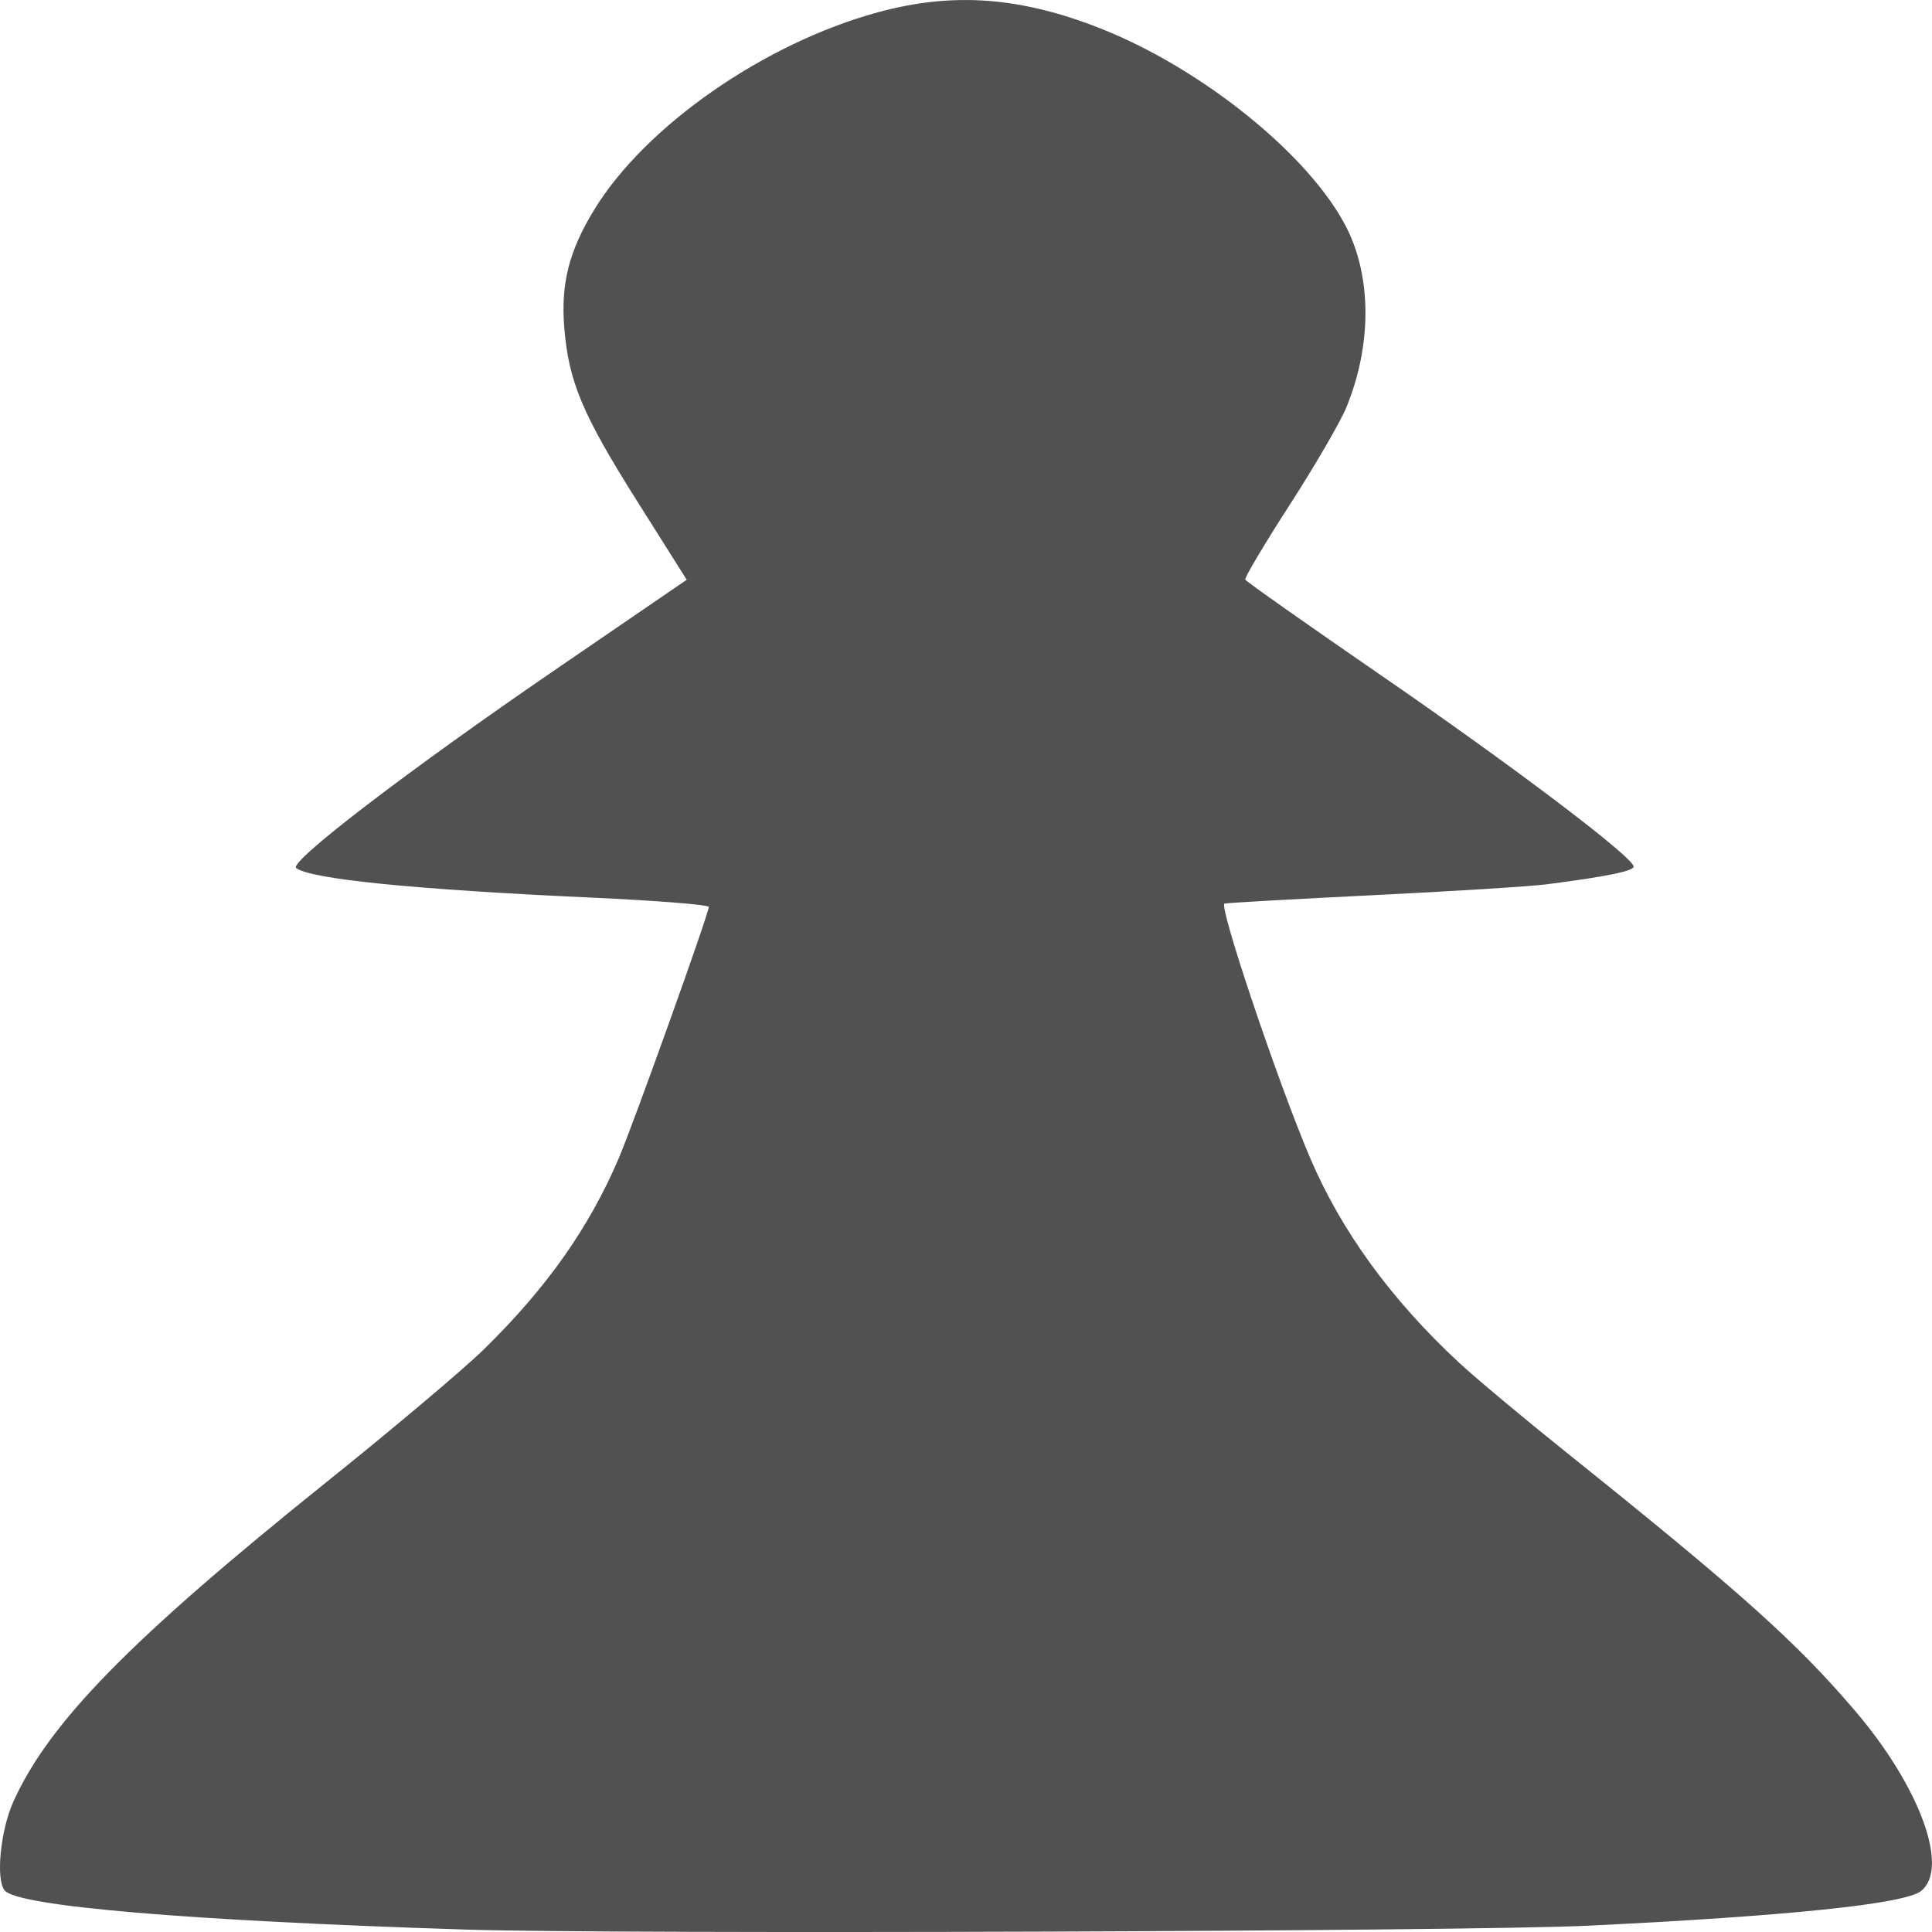
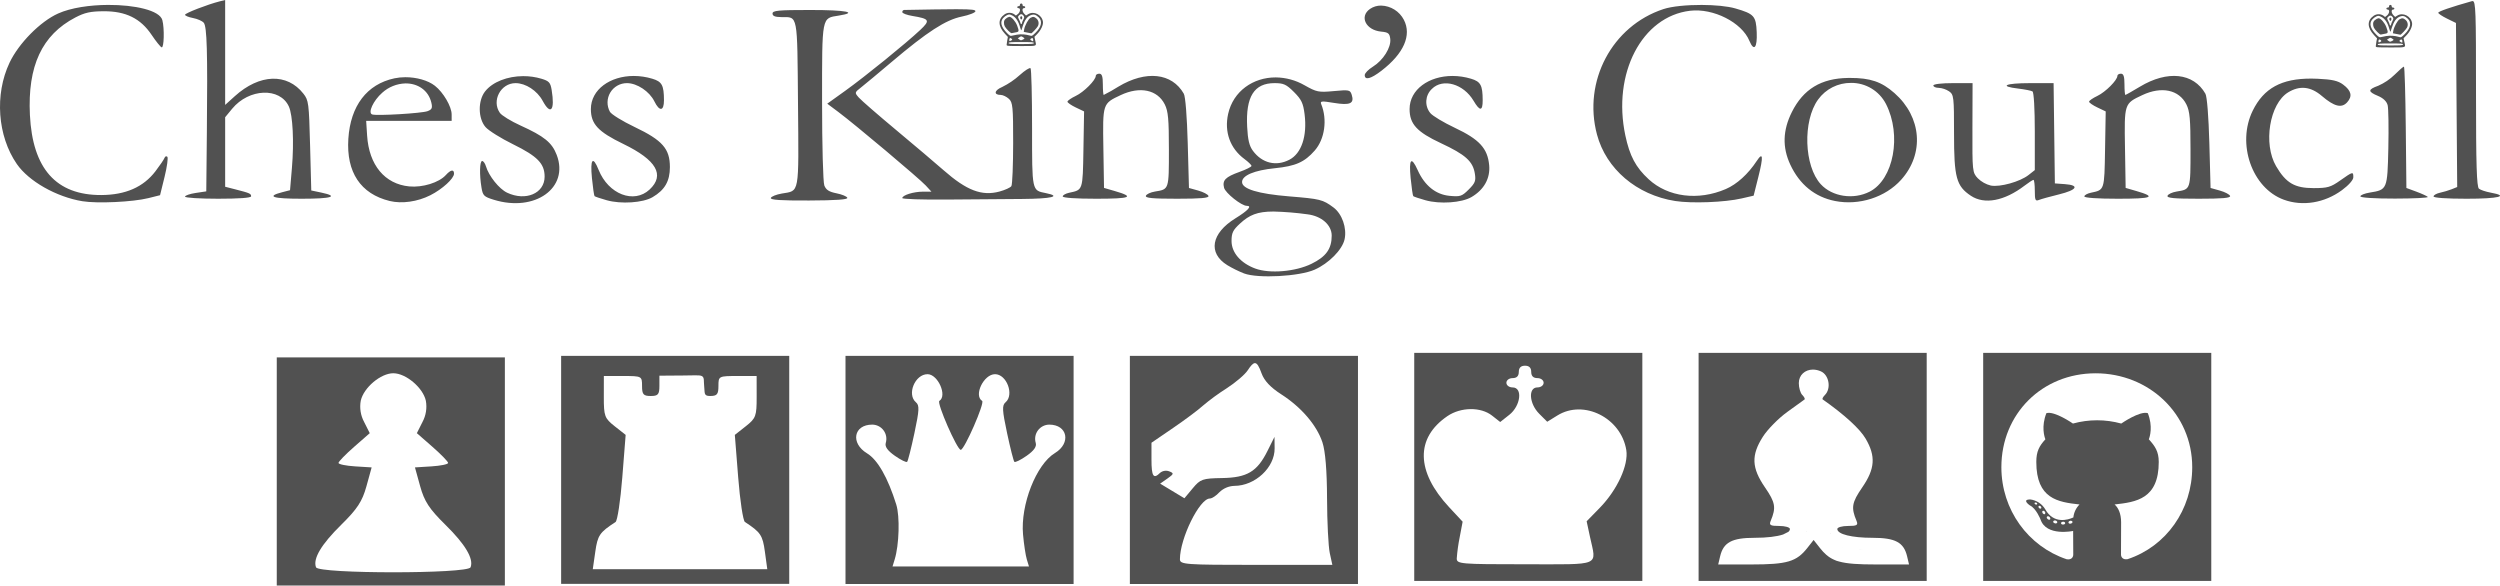
- <svg xmlns="http://www.w3.org/2000/svg" viewBox="0 0 150 150" height="150" width="150" id="svg3788" version="1.1">
-   <defs id="defs3792" />
-   <g id="g3796" transform="translate(-94.20435,-33.47321)">
-     <path id="path4361" d="m 130.337,183.284 c -21.539,-0.686 -34.777,-1.811 -35.776,-3.041 -0.697,-0.858 -0.321,-4.667 0.68,-6.886 2.783,-6.169 9.088,-12.6 24.388,-24.877 5.081,-4.077 10.525,-8.667 12.098,-10.201 4.886,-4.766 8.211,-9.47 10.518,-14.881 1.165,-2.733 6.989,-18.991 6.989,-19.51 0,-0.171 -4.073,-0.495 -9.114,-0.725 -13.744,-0.628 -21.822,-1.437 -22.922,-2.297 -0.595,-0.466 8.722,-7.594 20.156,-15.421 l 10.167,-6.959 -3.908,-6.198 c -4.184,-6.636 -5.258,-9.198 -5.597,-13.349 -0.281,-3.446 0.363,-5.983 2.333,-9.199 3.986,-6.505 13.198,-12.912 22.024,-15.315 5.822,-1.586 11.057,-1.202 17.295,1.266 7.95,3.146 16.296,9.916 19.1,15.494 1.941,3.86 1.931,9.123 -0.026,13.904 -0.465,1.136 -2.451,4.553 -4.414,7.595 -1.963,3.042 -3.511,5.649 -3.441,5.792 0.07,0.144 4.852,3.514 10.626,7.488 10.254,7.059 19.526,14.083 19.526,14.792 0,0.345 -2.08,0.77 -6.734,1.373 -1.262,0.164 -7.302,0.543 -13.423,0.843 -6.12,0.3 -11.343,0.595 -11.605,0.655 -0.485,0.111 4.077,13.688 6.601,19.647 2.427,5.728 6.306,11.075 11.606,15.995 1.265,1.175 4.976,4.279 8.246,6.899 13.552,10.858 17.917,14.762 22.495,20.125 5.043,5.907 7.362,12.249 5.121,14.003 -1.281,1.002 -10.283,1.938 -25.877,2.689 -9.311,0.449 -75.325,0.675 -87.134,0.3 z" style="fill:#515151;stroke-width:0.371;fill-opacity:1" />
+ <svg xmlns="http://www.w3.org/2000/svg" width="1644" height="385.033" viewBox="0 0 1644 385.033" version="1.1" id="svg1241">
+   <defs id="defs1245" />
+   <g id="Group_1" data-name="Group 1" transform="translate(-200 -1225.967)" style="fill:#515151;fill-opacity:1">
+     <g id="Title" transform="translate(102.353 1162.839)" style="fill:#515151;fill-opacity:1">
+       <path id="path847" d="M245.707,63.128,242.215,64c-7.957,2-22.884,7.761-22.884,8.84,0,.639,2.373,1.607,5.274,2.151s6.068,1.945,7.036,3.113c2.1,2.529,2.566,18.943,2.042,71.786l-.388,39.082-6.982,1.047c-3.84.576-6.982,1.667-6.982,2.422s9.775,1.375,21.722,1.375c13.886,0,21.72-.577,21.72-1.6,0-1.761-.815-2.118-10.473-4.59l-6.593-1.688V140.222l4.6-5.582c11.066-13.426,31.479-14.226,37.3-1.463,2.592,5.678,3.464,23.238,2.008,40.376L288.375,188.2l-4.967,1.282c-10.991,2.84-6.632,4.337,12.632,4.337,19.834,0,24.768-1.549,12.892-4.05l-6.595-1.388-.775-29.519c-.735-27.955-.968-29.763-4.391-34.13-10.746-13.706-28.837-13.056-45.083,1.621l-6.382,5.765V63.128Zm1477.906.694a1.658,1.658,0,0,0-.457.072c-13.823,3.9-22.106,6.751-22.106,7.614,0,.57,2.613,2.315,5.812,3.879l5.826,2.843.4,53.94.414,53.939-3.513,1.421a56.474,56.474,0,0,1-7.783,2.333c-2.342.5-4.255,1.6-4.255,2.435,0,.921,8.554,1.521,21.72,1.521,21.178,0,28.261-1.784,15.894-4.01-3.2-.577-6.683-1.742-7.754-2.588-1.485-1.185-1.942-15.65-1.942-62.817C1725.869,70.389,1725.726,63.836,1723.613,63.821ZM168.707,66.361c-11.96.057-24.385,1.849-32.865,5.655-11.727,5.263-25.9,19.625-31.916,32.341-9.9,20.923-7.94,48.2,4.784,66.624,7.83,11.339,25.983,21.639,43.128,24.473,9.726,1.608,33.224.506,43.373-2.036l7.686-1.925,2.977-12.092c1.637-6.652,2.446-12.586,1.8-13.189s-1.477-.266-1.841.749-3.049,4.973-5.969,8.8c-7.953,10.415-19.67,15.555-35.612,15.624-29.664.126-45.205-17.31-46.935-52.659-1.579-32.251,7.91-52.611,29.869-64.095,6.177-3.23,9.978-4.067,18.66-4.106,14.542-.066,24.236,4.714,31.5,15.531,2.842,4.231,5.809,7.926,6.593,8.21,1.578.571,1.918-12.5.467-17.906C202.675,69.9,186.187,66.277,168.707,66.361Zm1047.949.015c-9.7-.028-19.567.895-25.143,2.731-33.777,11.119-53.027,47.436-43.7,82.455,6.043,22.7,26.117,39.77,51.442,43.745,10.889,1.709,32.6.871,43.685-1.687l7.9-1.824,3.144-12.527c3.354-13.355,3.01-16.545-1.109-10.289-5.688,8.634-13.071,15.336-20.342,18.465-18.176,7.818-37.984,5.305-50.72-6.435-8.514-7.847-12.481-15.3-15.354-28.86-8.627-40.7,10.866-78.191,42.6-81.95,15.267-1.808,33.971,7.666,38.972,19.74,3.027,7.307,5.262,4.713,4.831-5.6-.447-10.675-1.7-12.081-13.933-15.639C1233.66,67.166,1225.219,66.4,1216.656,66.376Zm-210.745.42a12.609,12.609,0,0,0-7.364,2.212c-7.17,5.022-2.726,13.968,7.413,14.918,4.63.434,5.5,1.143,5.923,4.809.646,5.608-4.647,14.052-11.433,18.246-2.943,1.819-5.352,4.3-5.352,5.508,0,3.57,3.966,2.544,10.983-2.842,14.68-11.268,20-23.334,14.762-33.467A17.373,17.373,0,0,0,1005.912,66.8Zm-278.562,2.4q-.99,0-2.088,0c-7.033.018-17.526.187-33.1.48A1.341,1.341,0,0,0,691,71.111c0,.778,2.966,1.9,6.593,2.5,11.357,1.872,11.931,2.874,5.257,9.169-9.324,8.793-36.293,30.671-49.328,40.016l-11.878,8.515,7.223,5.4c11.011,8.23,53.274,43.769,57.531,48.379l3.761,4.073h-5.6c-6.118,0-13.559,2.321-13.559,4.227h0c0,.661,13.092,1.1,29.092.967s38.341-.3,49.648-.387c19.643-.147,26.161-1.748,15.664-3.849-9.241-1.848-9.069-1.04-9.069-42.783,0-21.087-.453-38.793-1.007-39.346s-3.773,1.493-7.153,4.547a50.74,50.74,0,0,1-11.468,7.777c-5.257,2.2-5.815,5.233-.961,5.233,1.377,0,3.779,1.155,5.339,2.568,2.539,2.3,2.835,5.348,2.813,29.091-.013,14.588-.537,27.325-1.164,28.3s-4.166,2.592-7.864,3.586c-11.587,3.113-21.553-.693-36.719-14.022-5.119-4.5-19.084-16.332-31.031-26.293s-23.045-19.606-24.663-21.433c-2.913-3.289-2.9-3.357,1.535-6.827,2.463-1.928,11.468-9.423,20.009-16.657,23.41-19.822,35.478-27.636,46.055-29.821,4.972-1.027,9.041-2.621,9.041-3.543C739.1,69.616,737.241,69.216,727.35,69.193Zm-96.863.5c-21.032,0-24.825.355-24.825,2.327,0,1.651,1.692,2.334,5.819,2.351,10.984.045,10.423-2.884,10.934,57.073.516,60.379,1.135,56.943-10.647,58.955-3.65.623-6.9,1.931-7.229,2.906h0c-.428,1.285,6.492,1.746,25.139,1.675,17.649-.069,25.554-.624,25.173-1.771-.307-.92-3.506-2.255-7.11-2.967-4.925-.974-6.917-2.256-8.024-5.168-.821-2.158-1.472-26.449-1.472-54.862,0-56.971-.376-55.024,10.97-56.838C662.289,71.286,654.2,69.7,630.487,69.7Zm1047.986,37.237c-.443,0-3.184,2.386-6.1,5.3a36.4,36.4,0,0,1-10.81,7.293c-6.9,2.493-6.926,3.838-.143,6.675,3.456,1.441,5.726,3.635,6.355,6.12.528,2.131.728,14.8.443,28.157-.6,27.2-.7,27.446-12.2,29.285-3.4.543-6.183,1.659-6.183,2.48h0c0,.891,9.168,1.487,22.706,1.475,12.481-.01,22.206-.5,21.62-1.1s-4-2.158-7.568-3.476l-6.5-2.4-.414-39.908C1679.458,124.891,1678.916,106.933,1678.473,106.933Zm-857.922,4.654c-1.281,0-2.328.645-2.328,1.433,0,2.82-7.821,10.657-13.171,13.195-3,1.422-5.448,3.122-5.448,3.777s2.46,2.365,5.469,3.8l5.468,2.608-.426,25.052c-.46,27.005-.3,26.523-9.348,28.426-2.346.494-4.267,1.582-4.267,2.42,0,.923,8.664,1.521,22.031,1.521,22.871,0,25.639-1.18,12.013-5.121l-6.892-1.994-.427-26.145c-.481-29.488-.548-29.281,11.42-34.907,12.634-5.939,24.124-3.508,28.956,6.127,2.238,4.461,2.716,9.676,2.716,29.754,0,26.4.118,26.045-9.128,27.548-2.945.48-5.645,1.741-6,2.8-.494,1.481,4.318,1.934,20.559,1.934,15.564,0,21.042-.486,20.6-1.825-.336-1-3.36-2.595-6.723-3.537l-6.116-1.711-.808-29.434c-.484-17.614-1.517-30.679-2.572-32.536-7.806-13.729-24.93-15.57-43.092-4.633a109.172,109.172,0,0,1-9.571,5.409c-.323,0-.588-3.142-.588-6.982C822.878,113.4,822.275,111.587,820.551,111.587Zm671.822,0c-1.285,0-2.328.645-2.328,1.433,0,2.82-7.826,10.657-13.181,13.195-3,1.422-5.444,3.122-5.444,3.777s2.459,2.365,5.472,3.8l5.469,2.608-.428,25.052c-.457,27.005-.3,26.523-9.351,28.426-2.346.494-4.266,1.582-4.266,2.42,0,.923,8.661,1.521,22.027,1.521,22.877,0,25.647-1.18,12.01-5.121l-6.883-1.994-.428-26.145c-.485-29.488-.543-29.281,11.424-34.907,12.624-5.939,24.119-3.508,28.946,6.127,2.242,4.461,2.713,9.676,2.713,29.754.014,26.4.129,26.045-9.125,27.548-2.942.48-5.641,1.741-6,2.8-.486,1.481,4.327,1.934,20.564,1.934,15.565,0,21.049-.486,20.592-1.825-.328-1-3.356-2.595-6.726-3.537l-6.112-1.711-.8-29.434c-.485-17.614-1.528-30.679-2.585-32.536-7.8-13.729-24.919-15.57-43.083-4.633-4.941,2.975-9.254,5.409-9.568,5.409s-.585-3.142-.585-6.982C1494.7,113.4,1494.087,111.587,1492.373,111.587Zm-977.964,1.491c-15.478,0-28.2,8.9-28.2,21.782,0,9.821,4.7,14.878,21.326,22.929,21.814,10.567,27.5,20.432,17.286,29.976-10.283,9.6-27.1,3.115-33.524-12.939-3.791-9.475-5.636-7.2-4.394,5.415.61,6.188,1.387,11.528,1.727,11.871s3.947,1.558,8.016,2.7c9.406,2.648,23.794,1.686,30.108-2.012,8.061-4.721,11.42-10.537,11.42-19.777,0-12.083-4.9-17.648-23.2-26.376-8.037-3.833-15.357-8.357-16.265-10.053a12.722,12.722,0,0,1,11.237-18.8c6.622,0,14.809,5.448,18.016,11.989,3.366,6.866,6.338,6.517,6.312-.74-.036-9.865-1.325-12.248-7.656-14.144A42.625,42.625,0,0,0,514.409,113.078Zm538.383,0c-15.478,0-28.2,8.9-28.2,21.782,0,9.822,4.8,15.042,20.591,22.416,16.137,7.533,21.008,11.889,22.317,19.957.781,4.815.231,6.256-4.011,10.5-4.51,4.51-5.562,4.855-12.691,4.171-9.021-.867-16.3-6.742-20.848-16.836-4.247-9.417-5.918-7.562-4.664,5.177.61,6.188,1.387,11.528,1.728,11.871s3.947,1.558,8.014,2.7c9.485,2.67,23.8,1.678,30.266-2.1,8.257-4.821,12.435-12.345,11.636-20.944-1.031-11.078-6.453-16.992-22.517-24.566-7.447-3.511-14.747-7.9-16.222-9.754a11.649,11.649,0,0,1,1.06-15.853c7.23-7.23,20.838-3.341,27.437,7.842,4.123,6.988,6,6.862,5.971-.4-.036-9.865-1.325-12.248-7.656-14.144A42.617,42.617,0,0,0,1052.792,113.078Zm-611.1.117c-10.247.037-20.071,3.718-25.048,10.043-4.79,6.09-4.662,17.7.256,23.42,1.993,2.317,10.146,7.418,18.117,11.335,16.072,7.9,20.771,12.715,20.771,21.3,0,11.011-12.472,16.334-24.69,10.536-5.207-2.47-11.994-10.943-13.892-17.34-.57-1.92-1.686-3.491-2.482-3.491-1.649,0-1.876,8.835-.45,17.467.878,5.317,1.6,6.026,8.128,8.038,27,8.315,49.62-7.811,41.346-29.478-3.11-8.143-8.187-12.271-23.815-19.361-6.246-2.834-12.355-6.579-13.576-8.322-5.578-7.963.541-19.545,10.327-19.545,6.632,0,14.209,4.939,17.8,11.6,5.3,9.844,8.167,6.394,5.929-7.139-.8-4.86-1.721-5.861-6.756-7.37A41.346,41.346,0,0,0,441.688,113.195Zm-77.519.705a34.633,34.633,0,0,0-7.153.731c-18.1,3.881-28.907,18.067-30.3,39.758-1.411,21.98,8.035,36.206,27.16,40.9,8,1.962,18.327.506,26.778-3.777,7.894-4,15.551-10.989,15.551-14.193,0-3-2.163-2.623-5.381.931-4.474,4.945-15.3,8.308-24.032,7.47-16.115-1.549-26.488-14.042-27.732-33.4l-.624-9.7h56.217l-.007-4.267c-.01-5.159-5.479-14.5-11.029-18.834C379.053,115.952,371.508,113.885,364.17,113.9Zm572.379.131c-14.746-.04-27.915,8.982-31.274,23.976-2.649,11.818,1.284,22.722,10.706,29.688,2.555,1.888,4.645,3.93,4.645,4.538s-3.533,2.373-7.85,3.926c-9.328,3.354-11.43,5.506-10.193,10.433.867,3.456,11.438,11.881,14.906,11.881,3.727,0,.982,3.033-7.457,8.243-15.935,9.836-18.177,22.833-5.309,30.785a75.8,75.8,0,0,0,11.066,5.459c9.176,3.416,36.252,1.965,46.328-2.48,9.326-4.116,18.223-13.126,19.728-19.981,1.627-7.406-1.655-16.768-7.351-20.979-7.017-5.187-8.612-5.584-29.167-7.263-20.389-1.667-30.905-4.874-30.905-9.428,0-4.314,8.063-7.714,21.5-9.069,13.7-1.381,19.557-3.971,26.286-11.636,6.593-7.509,8.4-20.324,4.287-30.456-.863-2.127.144-2.231,8.394-.866,10.553,1.745,13.473.417,11.658-5.3-1.041-3.281-1.671-3.413-11.794-2.472-10.025.932-11.234.69-19.305-3.866A38.663,38.663,0,0,0,936.548,114.031Zm377.688.346c-.433,0-.87,0-1.314.01-17.672.237-29.429,7.372-36.949,22.421-6,12.008-6.338,23.177-1.044,34.546,6.125,13.152,16.171,21.326,29.431,23.948,15.815,3.126,33.1-2.422,43.465-13.948,15.391-17.119,13.531-41.241-4.4-57.024C1335,116.911,1327.605,114.356,1314.236,114.377Zm303.418.435c-19.721-.084-31.374,6.35-38.614,21.1-10.682,21.728-.514,50.874,20.406,58.528,12.367,4.531,26.775,2.176,38.257-6.252,4.427-3.249,7.483-6.707,7.483-8.464,0-3.89-.228-3.833-8.6,2.065-6.326,4.461-8.325,5.037-17.507,5.042-12.438.007-18.179-3.337-24.662-14.4-8.64-14.739-4.327-41.1,7.925-48.574,7.611-4.64,14.852-3.861,22.149,2.381,8.154,6.974,12.995,8.192,16.636,4.174,3.613-3.99,2.785-7.621-2.642-11.669-3.37-2.519-7.183-3.389-16.793-3.825C1620.31,114.851,1618.968,114.817,1617.654,114.811Zm-302.719,2.827a25.568,25.568,0,0,1,22.927,13.867c10.465,20.514,5.047,49.607-10.739,57.66-10.662,5.439-24.562,3.332-32.115-4.868-11.037-11.983-11.99-41.627-1.791-55.706A26.433,26.433,0,0,1,1314.934,117.639Zm-379.177.155c5.979,0,7.778.824,12.825,5.87,4.9,4.9,6.049,7.3,6.957,14.579,1.8,14.377-2.036,25.812-10.039,29.95-8.711,4.5-17.893,2.251-23.924-5.871-2.4-3.233-3.374-7.27-3.8-15.774C916.77,126.692,922.335,117.793,935.757,117.793Zm446.156,0c-7.561,0-12.894.642-12.894,1.552,0,.853,1.589,1.552,3.533,1.552a14.087,14.087,0,0,1,6.806,2.291c3.1,2.173,3.27,3.6,3.257,27.8-.016,28.888,1.505,34.5,11.07,40.875h0c8.911,5.935,22.053,3.459,35.308-6.652,2.74-2.091,5.379-3.8,5.863-3.8s.878,3.217.878,7.149c0,6.189.364,7,2.715,6.056,1.494-.6,7.424-2.245,13.178-3.656,11.928-2.926,13.72-6.033,3.89-6.745l-6.594-.477-.418-32.97-.418-32.97H1432.6c-16.392,0-20.768,2.045-7.69,3.594,4.287.508,8.475,1.344,9.309,1.859.885.547,1.514,11.488,1.514,26.332v25.4l-4.091,3.219c-5.6,4.407-18.738,8.091-24.8,6.953a18.57,18.57,0,0,1-8.6-4.8c-3.54-3.777-3.62-4.541-3.529-33.21l.093-29.344Zm-1017.682.187c7.98-.112,15.117,4.392,17.066,12.638.837,3.534.393,4.525-2.51,5.611-3.79,1.418-33.357,3.174-36.385,2.162s.713-9.119,6.586-14.275A23.745,23.745,0,0,1,364.231,117.98Zm570.9,84.25a197.267,197.267,0,0,1,22.331,1.831c9.211,1.127,15.91,7.032,15.91,14.022,0,8.661-3.71,13.833-13.282,18.517-10.636,5.2-27.559,6.623-37.021,3.106-9.623-3.577-15.565-10.49-15.565-18.106,0-5.339.911-7.2,5.658-11.548C919.186,204.534,924.4,202.212,935.136,202.231Z" fill="#a9a9a9" style="fill:#515151;fill-opacity:1" />
+       <path id="path863" d="M1320.142,94.574a24.012,24.012,0,0,1,.414-3l.414-2.184-1.9-2.041c-4.672-5.017-4.762-9.747-.243-12.823a5.68,5.68,0,0,1,6.281-.077l1.152.906,1.285-1.015c1.6-1.267,1.912-3.855.46-3.855-.485,0-.874-.291-.874-.655s.388-.655.874-.655a.772.772,0,0,0,.874-.874.874.874,0,1,1,1.747,0,.772.772,0,0,0,.874.874c.485,0,.874.291.874.655s-.388.655-.874.655c-1.325,0-1.169,2.286.253,3.708l1.126,1.126,1.437-.888c3.715-2.3,8.96.339,9.7,4.87.341,2.1-1.273,5.62-3.738,8.143l-1.844,1.887.466,2.175c.909,4.24,1.761,3.879-9.144,3.879-9.084,0-9.61-.045-9.61-.814Zm17.91-1.152c0-.559-1.213-.655-8.3-.655s-8.3.1-8.3.655,1.213.655,8.3.655S1338.052,93.982,1338.052,93.422Zm-14.472-2.69c-.79-.952-1.69-.688-1.69.5,0,1,.088,1.043,1.089.587C1323.823,91.431,1323.958,91.188,1323.58,90.733Zm14.036.505c0-1.166-.794-1.434-1.664-.564-.413.413-.313.648.459,1.077a11.23,11.23,0,0,0,1.1.564A2.7,2.7,0,0,0,1337.615,91.238Zm-5.679-.835a4.254,4.254,0,0,0-1.092-.873c-1.014-.665-1.173-.663-2.225.027l-1.133.742,1.007.76c.9.679,1.137.693,2.225.13a4.224,4.224,0,0,0,1.217-.786Zm-5.027-2.483a19.109,19.109,0,0,1,8.459.558c1.412.439,1.551.371,3.822-1.872,3.887-3.839,4.643-7.618,2.024-10.116-1.99-1.9-3.377-2.209-5.558-1.244-2.083.921-3.66,3.152-4.854,6.867-.378,1.175-.788,2.431-.912,2.791s-.509-.425-.855-1.746c-1.016-3.876-2.8-6.619-5.065-7.785-1.819-.937-2.079-.966-3.463-.387a8.513,8.513,0,0,0-2.678,2.029c-2.161,2.568-1.331,5.784,2.525,9.788,1.6,1.666,2.241,2.058,2.989,1.841.522-.152,2.127-.478,3.567-.724Zm-5.743-2.68c-2.225-2.311-2.771-3.355-2.771-5.292a3,3,0,0,1,1.344-2.65,4.706,4.706,0,0,1,2.236-1.131c1.41,0,4.051,3.012,5.09,5.8,1.391,3.738,1.306,4.089-1.081,4.447a20.488,20.488,0,0,0-2.521.5c-.275.106-1.308-.647-2.3-1.673Zm12.581,1.285-2.339-.449.253-1.558c.424-2.61,2.813-6.974,4.215-7.7,1.739-.9,2.34-.825,3.89.48a4.1,4.1,0,0,1,.856,5.123c-.547,1.069-3.932,4.7-4.3,4.61-.13-.032-1.289-.259-2.576-.506Zm-3.558-6.115a8.433,8.433,0,0,1,.869-2.268c.79-1.549.809-1.8.208-2.713-.814-1.243-2-1.292-3.05-.128-.773.854-.768.938.151,2.778a10.257,10.257,0,0,1,.948,2.4.472.472,0,0,0,.437.5A.514.514,0,0,0,1330.189,80.41Zm-1.06-3.223c-.358-.934.441-1.812,1.074-1.179.475.475.136,1.908-.451,1.908-.189,0-.469-.328-.623-.728Z" transform="translate(-560.539 -1.981)" fill="#a9a9a9" style="fill:#515151;fill-opacity:1" />
+       <path id="path863-2" d="M2988.282,96.28a24.018,24.018,0,0,1,.414-3l.414-2.184-1.9-2.041c-4.672-5.017-4.762-9.747-.243-12.823a5.681,5.681,0,0,1,6.281-.077l1.152.906,1.286-1.015c1.6-1.267,1.912-3.855.46-3.855-.486,0-.874-.291-.874-.655s.388-.655.874-.655a.772.772,0,0,0,.874-.874.874.874,0,1,1,1.747,0,.772.772,0,0,0,.874.874c.485,0,.874.291.874.655s-.388.655-.874.655c-1.325,0-1.169,2.286.252,3.708l1.126,1.126,1.437-.888c3.714-2.3,8.96.339,9.7,4.87.341,2.1-1.274,5.62-3.738,8.143l-1.844,1.887.467,2.175c.909,4.24,1.761,3.879-9.144,3.879C2988.808,97.094,2988.282,97.05,2988.282,96.28Zm17.91-1.152c0-.559-1.213-.655-8.3-.655s-8.3.1-8.3.655,1.213.655,8.3.655S3006.192,95.688,3006.192,95.128Zm-14.472-2.69c-.79-.952-1.69-.688-1.69.5,0,1,.088,1.043,1.089.587C2991.963,93.137,2992.1,92.894,2991.72,92.439Zm14.036.505c0-1.166-.794-1.434-1.665-.564-.413.413-.313.648.459,1.077a11.227,11.227,0,0,0,1.1.564A2.693,2.693,0,0,0,3005.755,92.944Zm-5.679-.835a4.254,4.254,0,0,0-1.092-.873c-1.014-.665-1.173-.663-2.225.027l-1.133.742,1.007.76c.9.679,1.137.693,2.225.13a4.224,4.224,0,0,0,1.217-.786Zm-5.028-2.483a19.11,19.11,0,0,1,8.459.558c1.412.439,1.551.371,3.822-1.872,3.887-3.839,4.643-7.618,2.024-10.116-1.99-1.9-3.376-2.209-5.558-1.244-2.083.921-3.66,3.152-4.854,6.867-.378,1.175-.788,2.431-.912,2.791s-.509-.425-.855-1.746c-1.016-3.876-2.8-6.619-5.065-7.785-1.819-.937-2.078-.966-3.463-.387a8.515,8.515,0,0,0-2.678,2.029c-2.16,2.568-1.331,5.784,2.525,9.788,1.6,1.666,2.241,2.058,2.989,1.841.522-.152,2.127-.478,3.567-.724Zm-5.743-2.68c-2.225-2.311-2.771-3.355-2.771-5.292a3,3,0,0,1,1.344-2.65,4.706,4.706,0,0,1,2.236-1.131c1.41,0,4.051,3.012,5.09,5.8,1.391,3.738,1.306,4.089-1.081,4.447a20.507,20.507,0,0,0-2.522.5c-.275.106-1.308-.647-2.3-1.673Zm12.581,1.285-2.339-.449.253-1.558c.424-2.61,2.813-6.974,4.215-7.7,1.739-.9,2.34-.825,3.89.48a4.1,4.1,0,0,1,.856,5.123c-.547,1.069-3.932,4.7-4.3,4.61-.13-.032-1.289-.259-2.576-.506Zm-3.558-6.115a8.433,8.433,0,0,1,.869-2.268c.79-1.549.809-1.8.208-2.713-.814-1.243-2-1.292-3.05-.128-.773.854-.768.938.151,2.778a10.256,10.256,0,0,1,.947,2.4.472.472,0,0,0,.437.5.514.514,0,0,0,.437-.563Zm-1.06-3.223c-.358-.934.441-1.812,1.074-1.179.475.475.136,1.908-.451,1.908C2997.7,79.621,2997.423,79.293,2997.269,78.892Z" transform="translate(-1328.331 -2.766)" fill="#a9a9a9" style="fill:#515151;fill-opacity:1" />
+     </g>
+     <path id="rect2688" d="M26.959,23.342v149.93h150V23.342Zm88.31,12.779c2.232.012,3.306.043,4.218.483,1.824.88,1.168,3.462,1.51,6.313.567,4.731-.514,6.8,3.85,6.8,4.652,0,5.557-1.07,5.557-6.571,0-6.5.127-6.571,12.559-6.571H155.52l.021,13.689c.019,12.7-.5,14.1-7.169,19.359l-7.189,5.669,2.205,27.917c1.213,15.354,3.213,28.574,4.444,29.376,10.332,6.738,11.636,8.68,13.122,19.53l1.574,11.5H47.773l1.647-11.489c1.556-10.85,2.8-12.682,13.32-19.541,1.231-.8,3.231-14.022,4.444-29.376l2.205-27.917L62.2,69.623c-6.672-5.261-7.188-6.654-7.169-19.359l.021-13.689H67.61c12.432,0,12.559.066,12.559,6.571,0,5.549.888,6.571,5.708,6.571,4.841,0,5.708-1.015,5.708-6.68v-6.68l15.558-.12c3.111-.024,5.893-.128,8.125-.116Z" transform="translate(542.041 1436.658)" fill="#a9a9a9" style="fill:#515151;fill-opacity:1" />
+     <path id="rect2084" d="M25.051,14.882v150h150v-150ZM101.687,25.3c8.273,0,19.518,9.488,21.4,18.054a21.429,21.429,0,0,1-2.222,14.012L117.176,64.7l10.287,9.006c5.658,4.954,10.279,9.714,10.268,10.578s-4.92,1.877-10.91,2.251l-10.892.68L119.348,99.6c2.746,9.949,6.006,14.93,16.576,25.328,13.164,12.951,18.742,22.358,16.588,27.973-1.68,4.378-99.968,4.378-101.648,0-2.155-5.615,3.424-15.022,16.588-27.973,10.57-10.4,13.83-15.38,16.576-25.328l3.419-12.384-10.892-.68c-5.991-.374-10.9-1.387-10.91-2.251s4.611-5.624,10.268-10.578L86.2,64.7,82.51,57.362a21.428,21.428,0,0,1-2.222-14.012c1.882-8.567,13.127-18.054,21.4-18.054Z" transform="translate(356.949 1446.118)" fill="#a9a9a9" style="fill:#515151;fill-opacity:1" />
+     <path id="rect3289" d="M27.877,26.519v150h150v-150ZM81.818,38.547c6.855,0,13.131,14.187,7.78,17.584-1.879,1.193,11.668,32.17,14.069,32.17s15.948-30.977,14.069-32.17c-5.7-3.616,1.041-17.584,8.481-17.584,7.65,0,12.724,13.533,6.927,18.475-2.393,2.041-2.246,5.061.99,20.274,2.092,9.832,4.245,18.331,4.785,18.886s4.166-1.225,8.058-3.954c4.86-3.409,6.735-6.075,5.988-8.513a9.355,9.355,0,0,1,8.893-12c12.063,0,14.5,12.177,3.748,18.7-12.329,7.473-22.735,34.029-20.982,53.547.579,6.444,1.7,13.815,2.482,16.38L148.533,165H58.8l1.429-4.664c2.945-9.613,3.478-28.236,1.032-36.059C55.716,106.556,49.03,94.839,42.043,90.6c-11.052-6.7-8.837-18.888,3.432-18.888a9.355,9.355,0,0,1,8.893,12c-.747,2.438,1.128,5.1,5.988,8.513,3.892,2.73,7.518,4.509,8.058,3.954S71.107,87.128,73.2,77.3c3.236-15.214,3.384-18.234.99-20.274-6.1-5.2-.622-18.475,7.628-18.475Z" transform="translate(728.123 1433.481)" fill="#a9a9a9" style="fill:#515151;fill-opacity:1" />
+     <path id="rect910" d="M23.589,10.421v150h150v-150Zm82.191,4.764c1.512-.064,2.756,2.136,4.425,6.753,1.746,4.828,5.893,9.238,12.941,13.76,13.191,8.465,23.34,20.307,27.081,31.6,1.916,5.784,2.965,18.569,3.028,36.909.053,15.433.858,31.568,1.79,35.855l1.694,7.794H106.624c-46.687,0-50.116-.253-50.116-3.7,0-13.743,12.9-39.945,19.671-39.945,1.4,0,4.242-1.871,6.311-4.157a14.735,14.735,0,0,1,9.779-4.157c13.677,0,26.653-12.092,26.51-24.7l-.086-7.514L114.1,72.9c-6.8,13.667-13.381,17.594-29.93,17.86-12.82.206-14.2.69-19.264,6.755l-5.455,6.533L51.477,99.24,43.5,94.426l4.784-3.351c4.291-3.006,4.412-3.494,1.168-4.738a6.084,6.084,0,0,0-5.971.967c-4.381,4.381-5.68,2.389-5.68-8.71V67.529l14.3-9.772c7.866-5.375,16.567-11.871,19.334-14.435A143.631,143.631,0,0,1,87.107,31.832c5.85-3.754,12.137-9.115,13.97-11.913,2.014-3.074,3.45-4.682,4.7-4.735Z" transform="translate(919.411 1449.579)" fill="#a9a9a9" style="fill:#515151;fill-opacity:1" />
+     <path id="rect1655" d="M25.807,35.476v150h150v-150Zm72.848,8.451q4.081,0,4.081,4.08t4.08,4.081c2.267,0,4.081,1.36,4.081,3.061s-1.814,3.06-4.081,3.06c-6.187,0-5.459,10.678,1.18,17.318l5.261,5.261,6.712-4.148c17.35-10.723,41.853,1.583,45.287,22.745,1.593,9.819-5.948,26.248-17.459,38.032l-8.611,8.816,2.178,10.158c4.248,19.806,8.228,18.118-42.709,18.118-42.432,0-44.888-.208-44.888-3.8a112.14,112.14,0,0,1,1.934-14l1.934-10.2-8.876-9.531C26.936,113.54,26.517,91.448,47.625,77.082c8.813-6,21.962-6.158,29.335-.358l5.381,4.232,6-4.742c7.49-5.917,8.933-18,2.149-18-2.267,0-4.08-1.36-4.08-3.06s1.813-3.061,4.08-3.061q4.081,0,4.081-4.081t4.081-4.08Z" transform="translate(1104.193 1422.524)" fill="#a9a9a9" style="fill:#515151;fill-opacity:1" />
+     <path id="rect52" d="M.5-.1v150h150V-.1ZM75.65,10.906A12.784,12.784,0,0,1,81,12.107c5.335,2.431,6.8,11.28,2.564,15.513-1.268,1.268-1.925,2.572-1.461,2.9C96.4,40.567,106.539,49.829,110.321,56.282c6.795,11.594,6.221,19.843-2.236,32.137-6.822,9.917-7.392,13.248-3.752,21.907,1.211,2.881.345,3.409-5.592,3.409-3.864,0-7.025.9-7.025,2,0,3.437,9.472,5.794,23.282,5.794,14.872,0,20.442,3,22.614,12.172l1.268,5.356H117.148c-11.519,0-18.873-.434-24.222-1.929a14.089,14.089,0,0,1-3.358-1.187c-3.758-1.662-6.477-4.147-9.365-7.82l-4.067-5.171-4.067,5.171c-7.177,9.124-13.3,10.935-36.946,10.935H13.391l1.268-5.356c2.172-9.174,7.742-12.172,22.614-12.172,8.1,0,14.7-.812,18.782-2.176,1.135-.61,2.278-1.183,3.416-1.712a2.534,2.534,0,0,0,1.083-1.906c0-1.1-3.161-2-7.025-2-5.938,0-6.8-.528-5.592-3.409,3.64-8.659,3.069-11.991-3.752-21.907-8.842-12.855-9.2-21.1-1.436-33.335C45.81,50.257,53.041,42.91,58.817,38.756S69.7,30.917,70.163,30.565s-.193-1.677-1.461-2.945-2.3-4.777-2.3-7.8c0-5.371,4.121-8.89,9.253-8.915ZM71.259,117.2l-.162.11q.069.077.136.156c.009-.089.02-.179.025-.266Zm16.292,1.783-1.707.053H87.6l-.05-.053Zm7.849,8.708-.019.1.039,0,.023-.1Zm10.893,1.328,0,.019,2.338.266-2.339-.285Zm-65.125,1.656-3.118.029h3.094l.024-.029Z" transform="translate(1316.497 1458.103)" fill="#a9a9a9" style="fill:#515151;fill-opacity:1" />
+     <path id="rect3907" d="M29.093,44.548v150h150v-150ZM103,57.992c35.1,0,63.564,26.646,63.564,61.742,0,28.062-17.156,52.076-42.461,60.477-3.214.582-4.378-1.417-4.378-3.062,0-2.075.076-12.627.076-21.154,0-5.946-1.974-9.742-4.3-11.741,14.145-1.594,29.049-3.543,29.049-27.961,0-6.933-2.48-10.425-6.529-14.9.658-1.645,2.809-8.4-.658-17.182-5.289-1.67-17.46,6.832-17.46,6.832a59.782,59.782,0,0,0-31.782,0s-12.171-8.477-17.46-6.832c-3.467,8.755-1.316,15.537-.658,17.182-4.049,4.454-5.972,7.945-5.972,14.9,0,24.343,14.271,26.393,28.416,27.961a14.063,14.063,0,0,0-4.049,8.527c-3.618,1.67-12.905,4.479-18.447-5.289a13.357,13.357,0,0,0-9.767-6.529c-6.2-.076-.4,3.9-.4,3.9,4.15,1.9,7.035,9.261,7.035,9.261,3.72,11.336,21.433,7.541,21.433,7.541,0,5.314.076,13.968.076,15.537,0,1.645-1.139,3.644-4.378,3.062-25.228-8.452-42.89-32.465-42.89-60.527,0-35.1,26.848-61.742,61.945-61.742Zm-39.514,84.97a1.678,1.678,0,0,1,.52.078c.506.253.759.658.582.987a.753.753,0,0,1-1.088.177c-.506-.253-.759-.658-.582-.987a.686.686,0,0,1,.568-.255ZM66.1,145.1a1.346,1.346,0,0,1,.862.424c.43.481.506,1.063.177,1.316-.329.329-.911.152-1.316-.253-.43-.481-.506-1.063-.177-1.316A.6.6,0,0,1,66.1,145.1Zm2.563,3.265a1.262,1.262,0,0,1,.981.652,1.154,1.154,0,0,1,0,1.569c-.329.253-1.012,0-1.417-.582s-.4-1.24,0-1.493A.658.658,0,0,1,68.666,148.36Zm3.074,3.612a1.534,1.534,0,0,1,1.019.506c.506.481.658,1.24.329,1.569-.329.4-1.063.329-1.645-.253-.582-.481-.734-1.24-.329-1.569a.748.748,0,0,1,.626-.253Zm4.618,2.779a1.646,1.646,0,0,1,.374.055c.759.228,1.24.81,1.088,1.316a1.187,1.187,0,0,1-1.569.506c-.759-.152-1.265-.734-1.088-1.24a1.182,1.182,0,0,1,1.195-.638Zm10.261.2c.623.019,1.155.323,1.221.744.076.506-.43.987-1.164,1.164-.759.177-1.417-.152-1.493-.658-.076-.582.43-1.063,1.164-1.24a2.131,2.131,0,0,1,.272-.01Zm-4.863.659c.7-.016,1.276.374,1.276.919,0,.506-.582.911-1.316.911-.835.076-1.417-.329-1.417-.911,0-.506.582-.911,1.316-.911.047-.005.094-.007.141-.009Z" transform="translate(1475.044 1413.452)" fill="#a9a9a9" style="fill:#515151;fill-opacity:1" />
  </g>
</svg>
